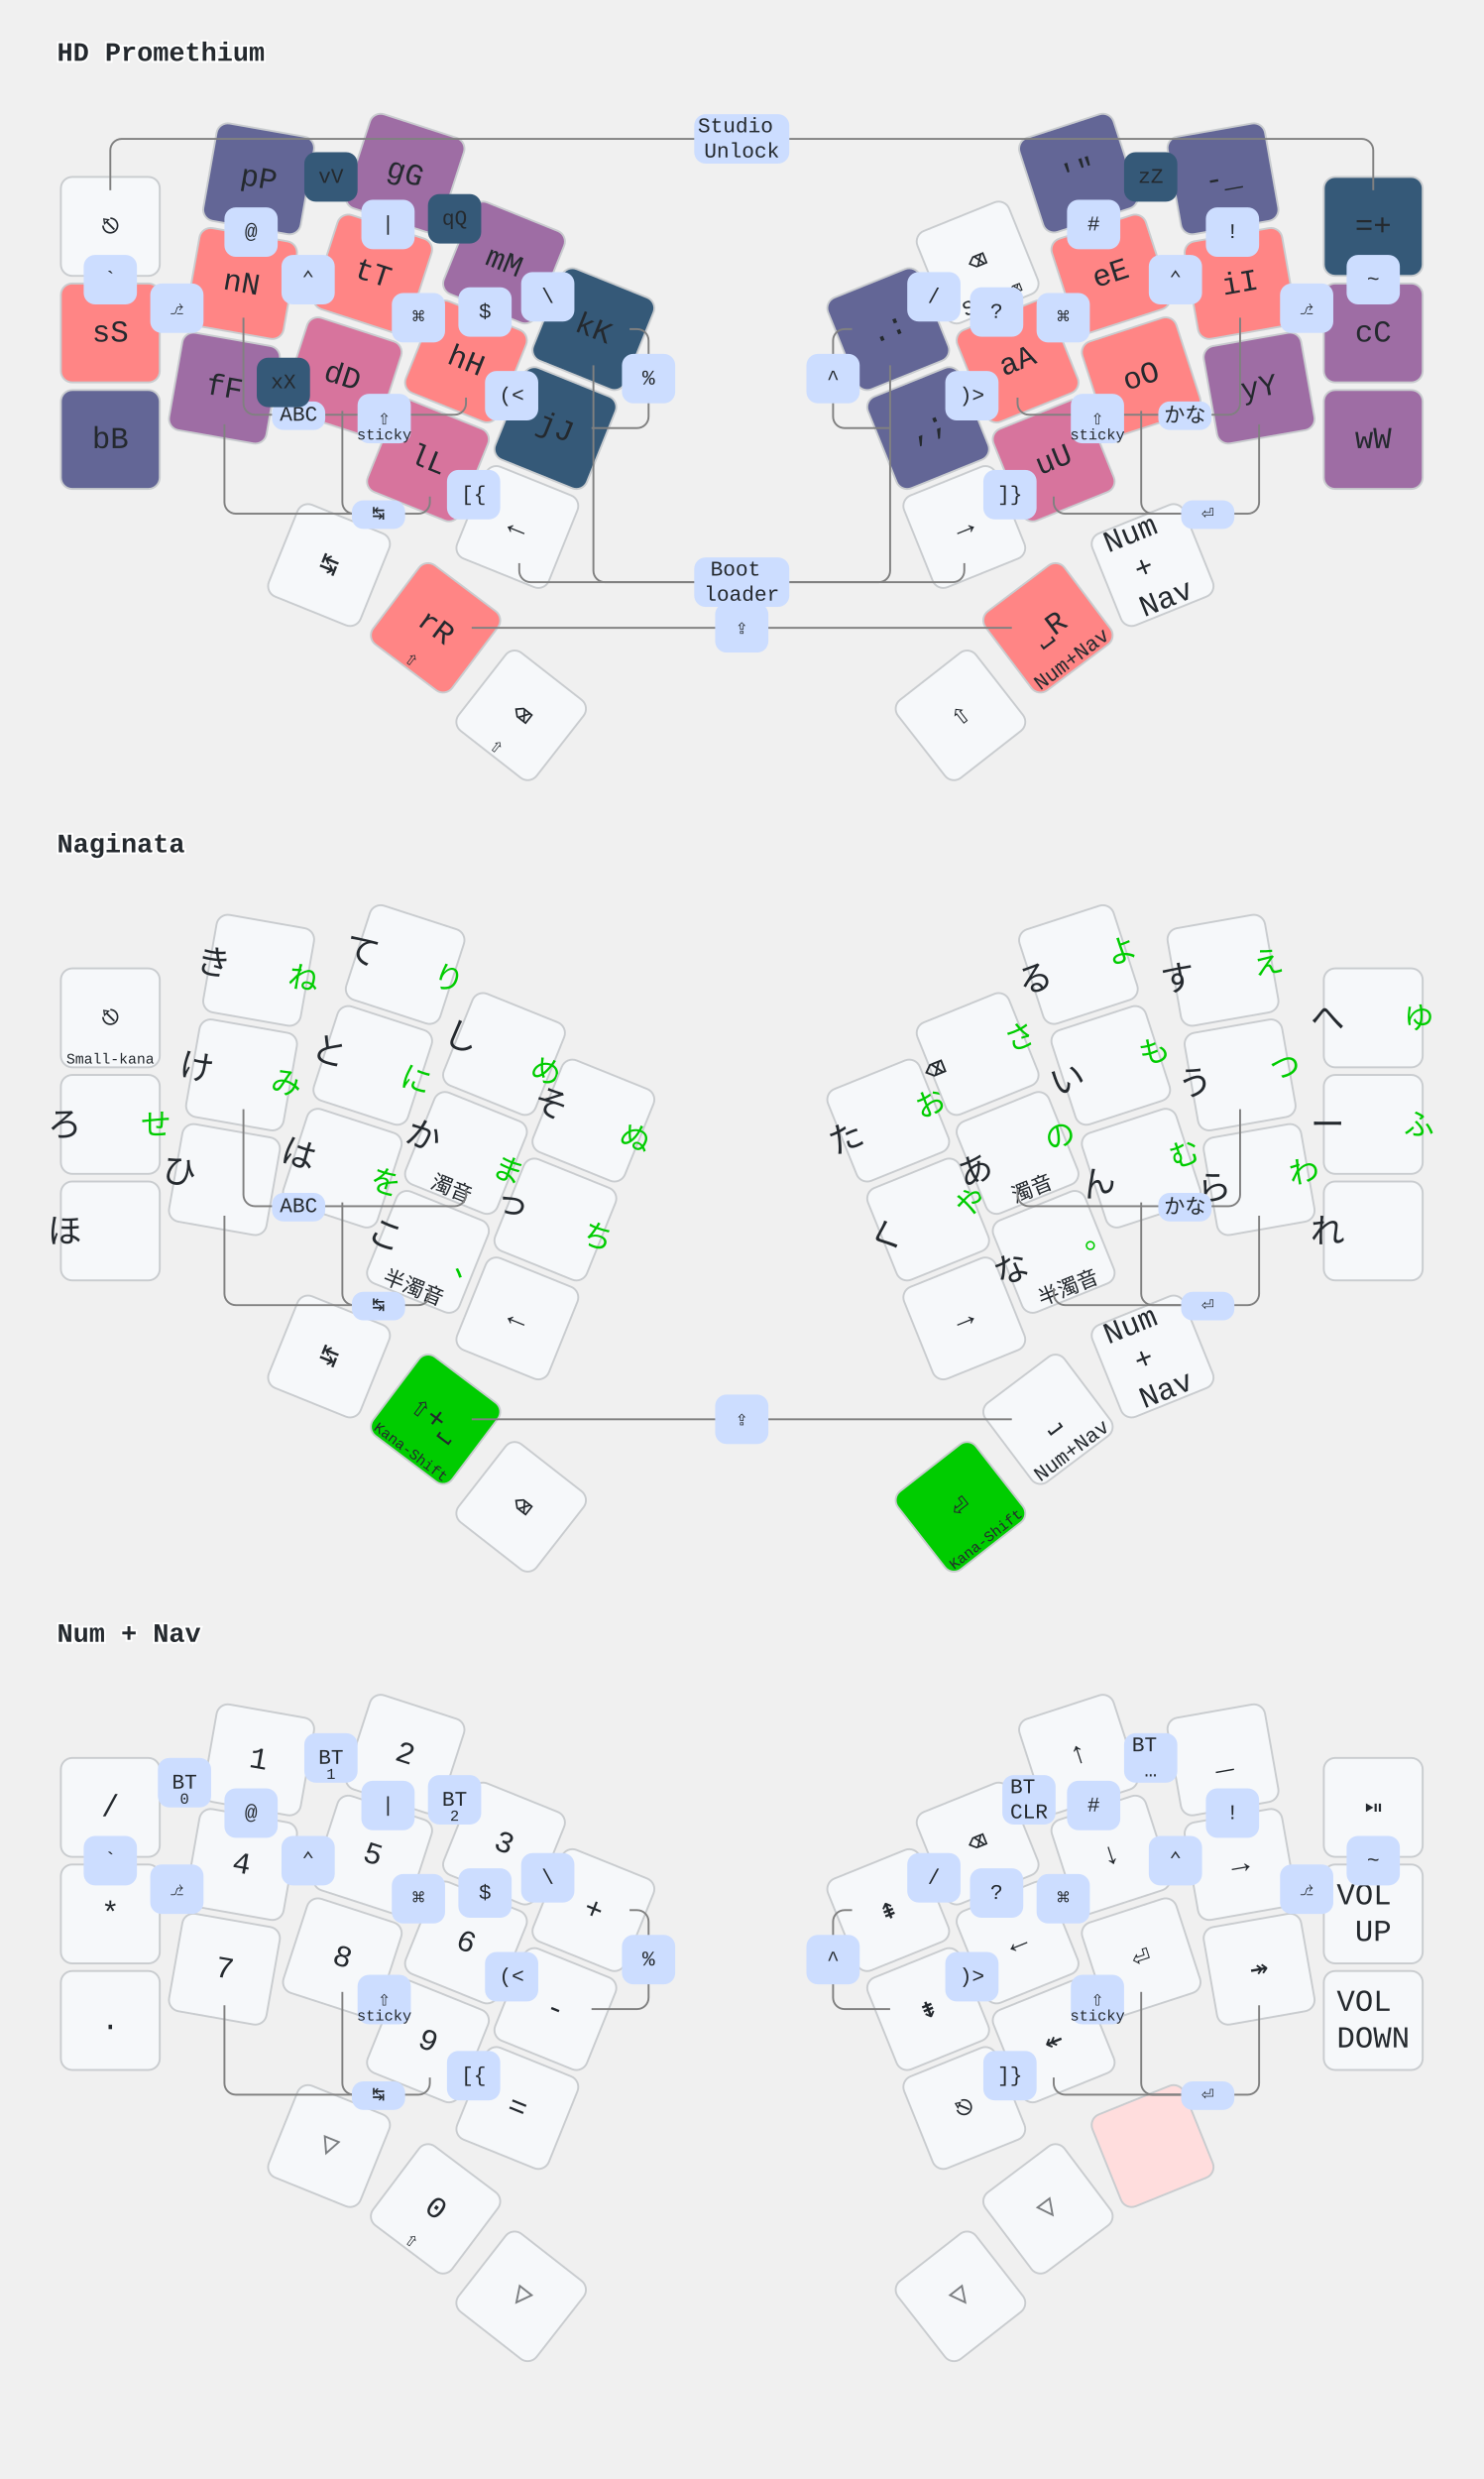
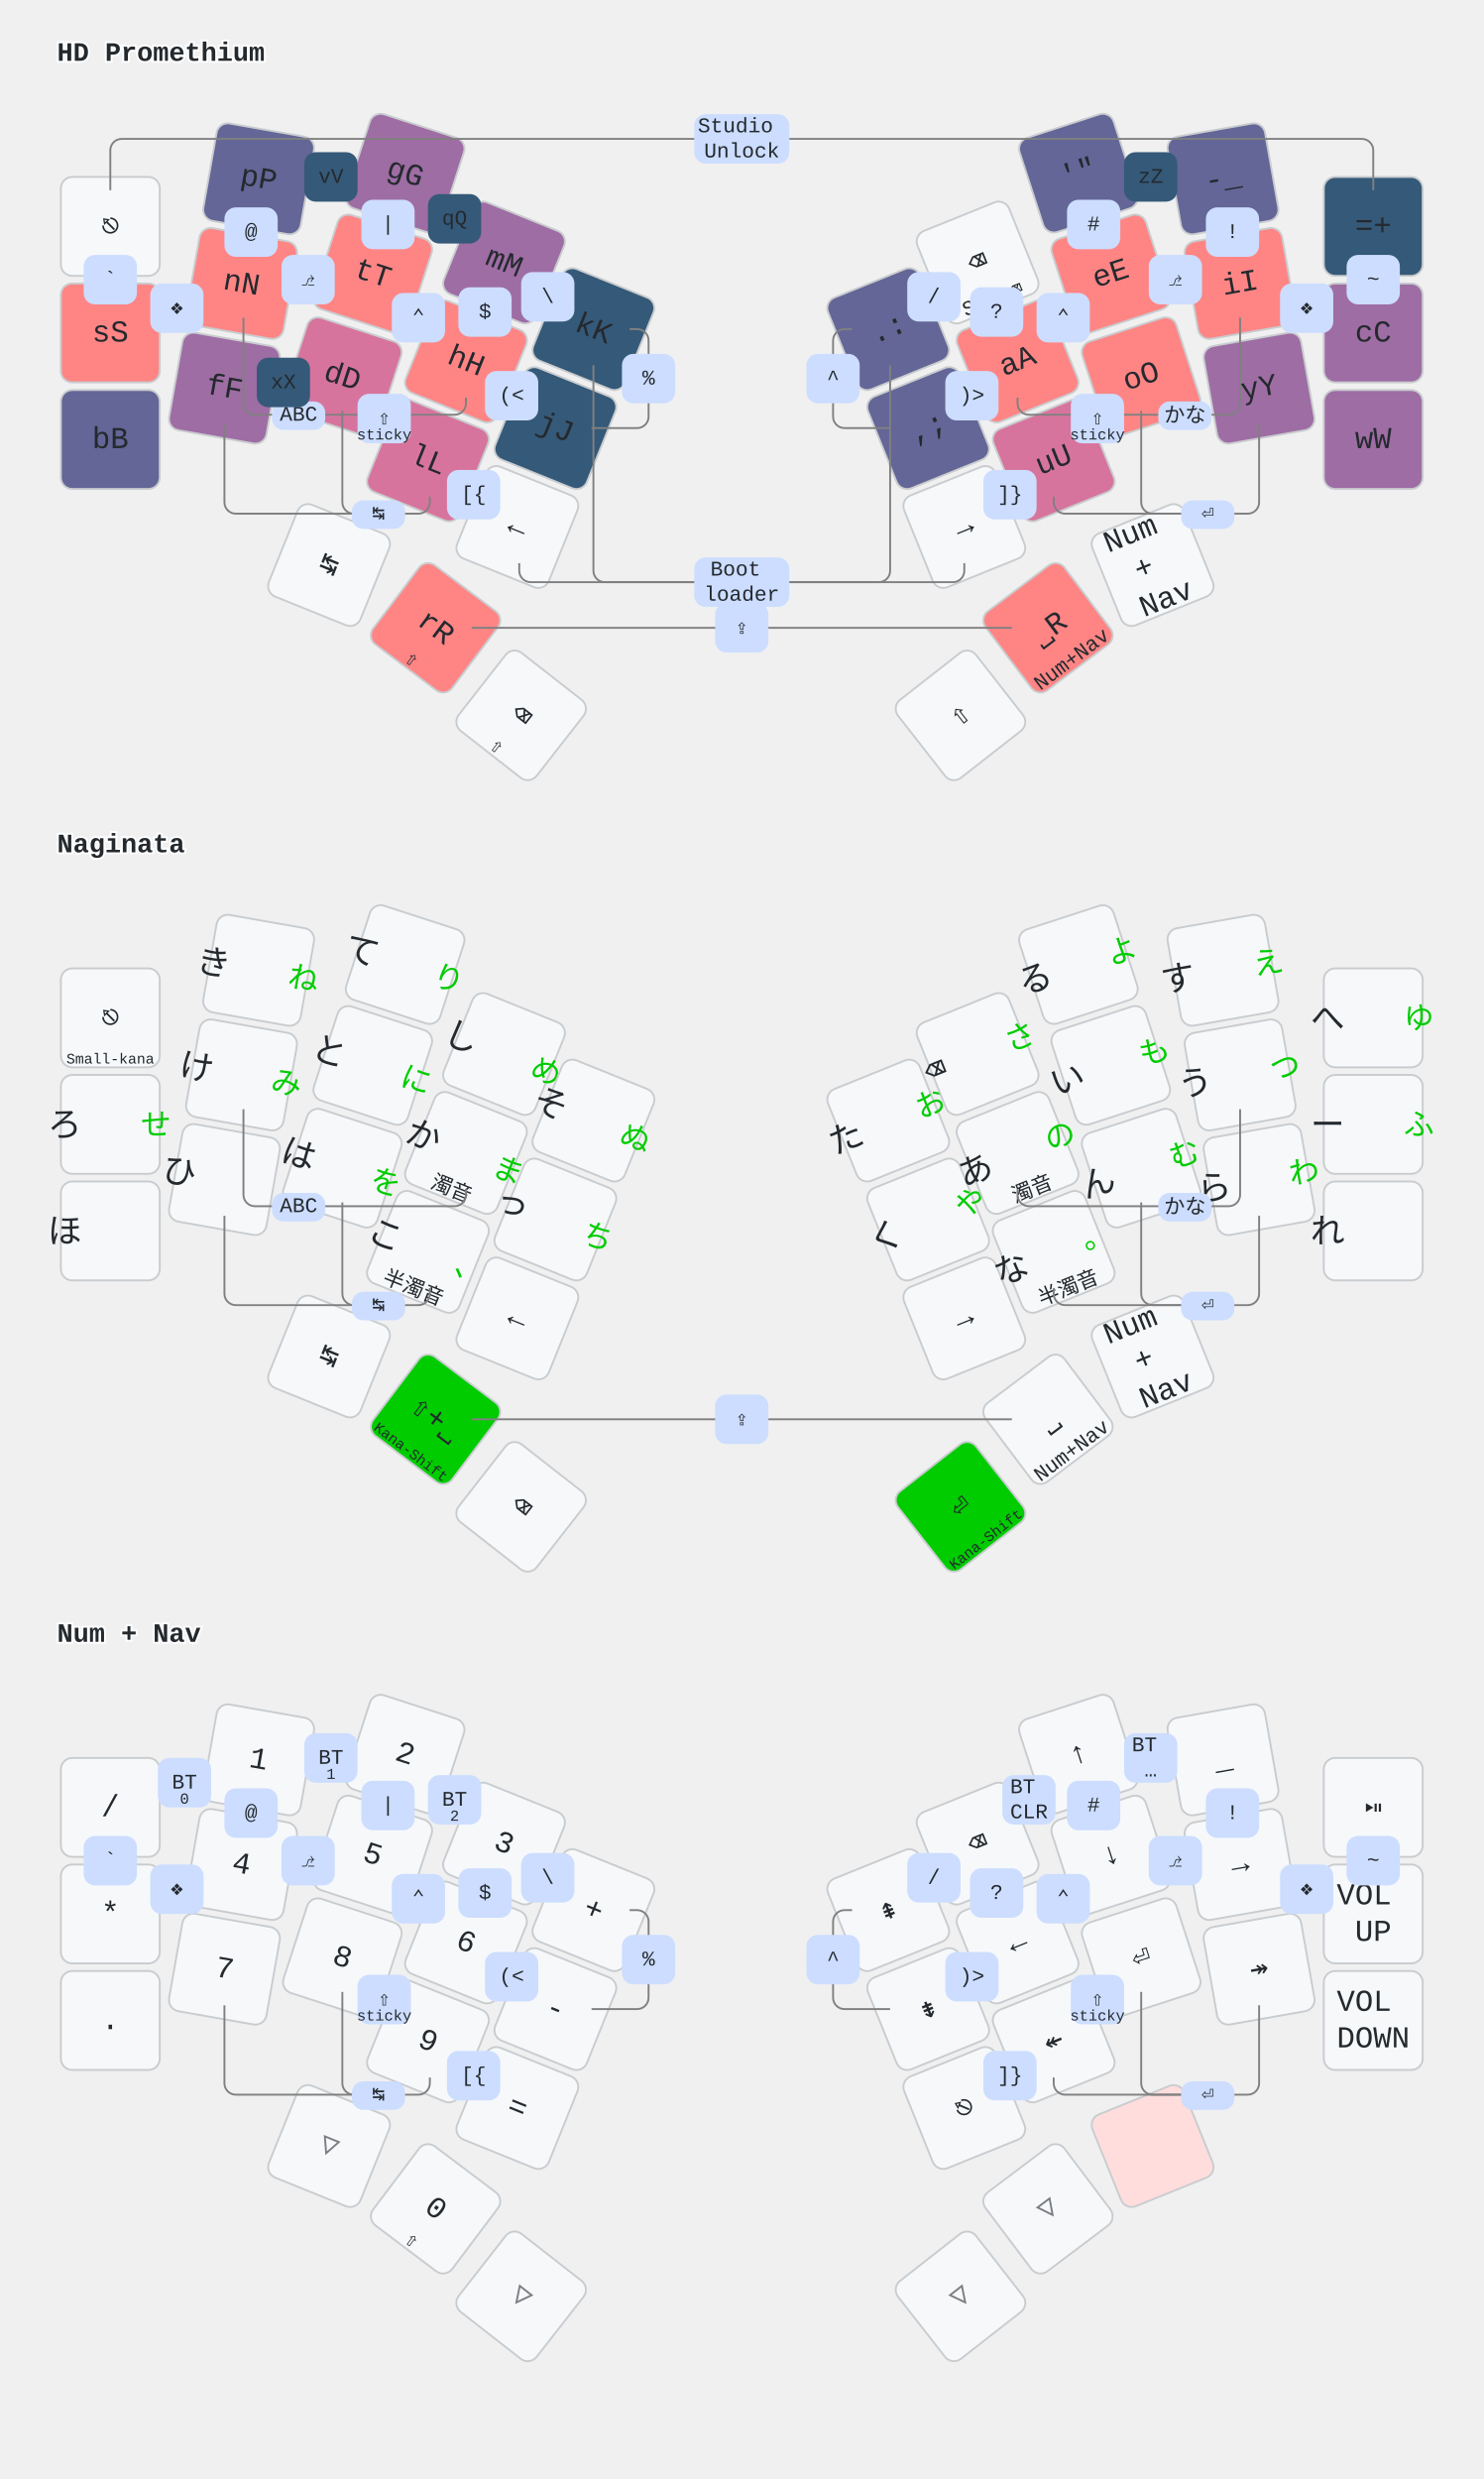
<svg xmlns="http://www.w3.org/2000/svg" width="780" height="1303" viewBox="0 0 780 1303" class="keymap">
  <style>/* inherit to force styles through use tags*/
svg path {
    fill: inherit;
}
/* font and background color specifications */
svg.keymap {
    font-family: SFMono-Regular,Consolas,Liberation Mono,Menlo,monospace;
    font-size: 14px;
    font-kerning: normal;
    text-rendering: optimizeLegibility;
    fill: #24292e;
}

/* default key styling */
rect.key {
    fill: #f6f8fa;
    stroke: #c9cccf;
    stroke-width: 1;
}

/* color accent for combo boxes */
rect.combo {
    fill: #cdf;
}

/* color accent for held keys */
rect.held, rect.combo.held {
    fill: #fdd;
}

/* color accent for ghost (optional) keys */
rect.ghost, rect.combo.ghost {
    stroke-dasharray: 4, 4;
    stroke-width: 2;
}

text {
    text-anchor: middle;
    dominant-baseline: middle;
}

/* styling for layer labels */
text.label {
    font-weight: bold;
    text-anchor: start;
    stroke: white;
    stroke-width: 2;
    paint-order: stroke;
}

text.tap {
    font-size: 16px;
}

/* styling for combo tap, and key hold/shifted label text */
text.combo, text.hold, text.shifted {
    font-size: 11px;
}

text.hold {
    text-anchor: middle;
    dominant-baseline: auto;
}

text.shifted {
    text-anchor: middle;
    dominant-baseline: hanging;
}

/* styling for hold/shifted label text in combo box */
text.combo.hold, text.combo.shifted {
    font-size: 8px;
}

/* lighter symbol for transparent keys */
text.trans {
    fill: #7b7e81;
}

/* styling for combo dendrons */
path.combo {
    stroke-width: 1;
    stroke: gray;
    fill: none;
}

/* Start Tabler Icons Cleanup */
/* cannot use height/width with glyphs */
.icon-tabler &gt; path {
    fill: inherit;
    stroke: inherit;
}
/* hide tabler's default box */
.icon-tabler &gt; path[stroke="none"][fill="none"] {
    visibility: collapse;
}

rect.low {
    fill: #355978;
}
rect.medium-low {
    fill: #636696;
}
rect.medium {
    fill: #9E6DA4;
}
rect.medium-high {
    fill: #D7749D;
}
rect.high {
    fill: #FF8585;
}

/* green styling for Naginata kana-shift */
rect.kshift {
    fill: #00CC00;
}
text.left {
    font-size: 18px;
    translate: 16px 7px;
}
text.right {
    fill: #00CC00;
    font-size: 16px;
    translate: -16px -10px;
}
</style>
  <g transform="translate(30, 0)" class="layer-HD Promethium">
    <text x="0" y="28" class="label" id="HD-Promethium">HD Promethium</text>
    <g transform="translate(0, 56)">
      <g transform="translate(28, 63)" class="key keypos-0">
        <rect rx="6" ry="6" x="-26" y="-26" width="52" height="52" class="key" />
        <text x="0" y="0" class="key tap">⎋</text>
      </g>
      <g transform="translate(106, 38) rotate(10.0)" class="key medium-low keypos-1">
        <rect rx="6" ry="6" x="-26" y="-26" width="52" height="52" class="key medium-low" />
        <text x="0" y="0" class="key medium-low tap">pP</text>
      </g>
      <g transform="translate(183, 35) rotate(18.0)" class="key medium keypos-2">
        <rect rx="6" ry="6" x="-26" y="-26" width="52" height="52" class="key medium" />
        <text x="0" y="0" class="key medium tap">gG</text>
      </g>
      <g transform="translate(235, 82) rotate(22.0)" class="key medium keypos-3">
        <rect rx="6" ry="6" x="-26" y="-26" width="52" height="52" class="key medium" />
        <text x="0" y="0" class="key medium tap">mM</text>
      </g>
      <g transform="translate(282, 117) rotate(22.0)" class="key low keypos-4">
        <rect rx="6" ry="6" x="-26" y="-26" width="52" height="52" class="key low" />
        <text x="0" y="0" class="key low tap">kK</text>
      </g>
      <g transform="translate(437, 117) rotate(-22.0)" class="key medium-low keypos-5">
        <rect rx="6" ry="6" x="-26" y="-26" width="52" height="52" class="key medium-low" />
        <text x="0" y="0" class="key medium-low tap">.:</text>
      </g>
      <g transform="translate(484, 82) rotate(-22.0)" class="key keypos-6">
        <rect rx="6" ry="6" x="-26" y="-26" width="52" height="52" class="key" />
        <text x="0" y="0" class="key tap">⌫</text>
        <text x="0" y="24" class="key hold">Sft+⌫</text>
      </g>
      <g transform="translate(537, 35) rotate(-18.0)" class="key medium-low keypos-7">
        <rect rx="6" ry="6" x="-26" y="-26" width="52" height="52" class="key medium-low" />
        <text x="0" y="0" class="key medium-low tap">'"</text>
      </g>
      <g transform="translate(613, 38) rotate(-10.0)" class="key medium-low keypos-8">
        <rect rx="6" ry="6" x="-26" y="-26" width="52" height="52" class="key medium-low" />
        <text x="0" y="0" class="key medium-low tap">-_</text>
      </g>
      <g transform="translate(692, 63)" class="key low keypos-9">
        <rect rx="6" ry="6" x="-26" y="-26" width="52" height="52" class="key low" />
        <text x="0" y="0" class="key low tap">=+</text>
      </g>
      <g transform="translate(28, 119)" class="key high keypos-10">
        <rect rx="6" ry="6" x="-26" y="-26" width="52" height="52" class="key high" />
        <text x="0" y="0" class="key high tap">sS</text>
      </g>
      <g transform="translate(97, 93) rotate(10.0)" class="key high keypos-11">
        <rect rx="6" ry="6" x="-26" y="-26" width="52" height="52" class="key high" />
        <text x="0" y="0" class="key high tap">nN</text>
      </g>
      <g transform="translate(166, 88) rotate(18.0)" class="key high keypos-12">
        <rect rx="6" ry="6" x="-26" y="-26" width="52" height="52" class="key high" />
        <text x="0" y="0" class="key high tap">tT</text>
      </g>
      <g transform="translate(215, 134) rotate(22.0)" class="key high keypos-13">
        <rect rx="6" ry="6" x="-26" y="-26" width="52" height="52" class="key high" />
        <text x="0" y="0" class="key high tap">hH</text>
      </g>
      <g transform="translate(262, 169) rotate(22.0)" class="key low keypos-14">
        <rect rx="6" ry="6" x="-26" y="-26" width="52" height="52" class="key low" />
        <text x="0" y="0" class="key low tap">jJ</text>
      </g>
      <g transform="translate(458, 169) rotate(-22.0)" class="key medium-low keypos-15">
        <rect rx="6" ry="6" x="-26" y="-26" width="52" height="52" class="key medium-low" />
        <text x="0" y="0" class="key medium-low tap">,;</text>
      </g>
      <g transform="translate(505, 134) rotate(-22.0)" class="key high keypos-16">
        <rect rx="6" ry="6" x="-26" y="-26" width="52" height="52" class="key high" />
        <text x="0" y="0" class="key high tap">aA</text>
      </g>
      <g transform="translate(554, 88) rotate(-18.0)" class="key high keypos-17">
        <rect rx="6" ry="6" x="-26" y="-26" width="52" height="52" class="key high" />
        <text x="0" y="0" class="key high tap">eE</text>
      </g>
      <g transform="translate(622, 93) rotate(-10.0)" class="key high keypos-18">
        <rect rx="6" ry="6" x="-26" y="-26" width="52" height="52" class="key high" />
        <text x="0" y="0" class="key high tap">iI</text>
      </g>
      <g transform="translate(692, 119)" class="key medium keypos-19">
        <rect rx="6" ry="6" x="-26" y="-26" width="52" height="52" class="key medium" />
        <text x="0" y="0" class="key medium tap">cC</text>
      </g>
      <g transform="translate(28, 175)" class="key medium-low keypos-20">
        <rect rx="6" ry="6" x="-26" y="-26" width="52" height="52" class="key medium-low" />
        <text x="0" y="0" class="key medium-low tap">bB</text>
      </g>
      <g transform="translate(88, 148) rotate(10.0)" class="key medium keypos-21">
        <rect rx="6" ry="6" x="-26" y="-26" width="52" height="52" class="key medium" />
        <text x="0" y="0" class="key medium tap">fF</text>
      </g>
      <g transform="translate(150, 142) rotate(18.0)" class="key medium-high keypos-22">
        <rect rx="6" ry="6" x="-26" y="-26" width="52" height="52" class="key medium-high" />
        <text x="0" y="0" class="key medium-high tap">dD</text>
      </g>
      <g transform="translate(195, 186) rotate(22.0)" class="key medium-high keypos-23">
        <rect rx="6" ry="6" x="-26" y="-26" width="52" height="52" class="key medium-high" />
        <text x="0" y="0" class="key medium-high tap">lL</text>
      </g>
      <g transform="translate(242, 221) rotate(22.0)" class="key keypos-24">
        <rect rx="6" ry="6" x="-26" y="-26" width="52" height="52" class="key" />
        <text x="0" y="0" class="key tap">←</text>
      </g>
      <g transform="translate(477, 221) rotate(-22.0)" class="key keypos-25">
        <rect rx="6" ry="6" x="-26" y="-26" width="52" height="52" class="key" />
        <text x="0" y="0" class="key tap">→</text>
      </g>
      <g transform="translate(524, 186) rotate(-22.0)" class="key medium-high keypos-26">
        <rect rx="6" ry="6" x="-26" y="-26" width="52" height="52" class="key medium-high" />
        <text x="0" y="0" class="key medium-high tap">uU</text>
      </g>
      <g transform="translate(570, 142) rotate(-18.0)" class="key high keypos-27">
        <rect rx="6" ry="6" x="-26" y="-26" width="52" height="52" class="key high" />
        <text x="0" y="0" class="key high tap">oO</text>
      </g>
      <g transform="translate(632, 148) rotate(-10.0)" class="key medium keypos-28">
        <rect rx="6" ry="6" x="-26" y="-26" width="52" height="52" class="key medium" />
        <text x="0" y="0" class="key medium tap">yY</text>
      </g>
      <g transform="translate(692, 175)" class="key medium keypos-29">
        <rect rx="6" ry="6" x="-26" y="-26" width="52" height="52" class="key medium" />
        <text x="0" y="0" class="key medium tap">wW</text>
      </g>
      <g transform="translate(143, 241) rotate(22.0)" class="key keypos-30">
        <rect rx="6" ry="6" x="-26" y="-26" width="52" height="52" class="key" />
        <text x="0" y="0" class="key tap">↹</text>
      </g>
      <g transform="translate(199, 274) rotate(37.0)" class="key high keypos-31">
        <rect rx="6" ry="6" x="-26" y="-26" width="52" height="52" class="key high" />
        <text x="0" y="0" class="key high tap">rR</text>
        <text x="0" y="24" class="key high hold">⇧</text>
      </g>
      <g transform="translate(244, 320) rotate(38.0)" class="key keypos-32">
        <rect rx="6" ry="6" x="-26" y="-26" width="52" height="52" class="key" />
        <text x="0" y="0" class="key tap">⌫</text>
        <text x="0" y="24" class="key hold">⇧</text>
      </g>
      <g transform="translate(475, 320) rotate(-38.0)" class="key keypos-33">
        <rect rx="6" ry="6" x="-26" y="-26" width="52" height="52" class="key" />
        <text x="0" y="0" class="key tap">⇧</text>
      </g>
      <g transform="translate(521, 274) rotate(-37.0)" class="key high keypos-34">
        <rect rx="6" ry="6" x="-26" y="-26" width="52" height="52" class="key high" />
        <text x="0" y="0" class="key high tap">⎵R</text>
        <text x="0" y="24" class="key high hold">Num+Nav</text>
      </g>
      <g transform="translate(576, 241) rotate(-22.0)" class="key keypos-35">
        <rect rx="6" ry="6" x="-26" y="-26" width="52" height="52" class="key" />
        <a href="#Num--Nav">
          <text x="0" y="0" class="key tap layer-activator">
            <tspan x="0" dy="-1.2em">Num</tspan>
            <tspan x="0" dy="1.2em">+</tspan>
            <tspan x="0" dy="1.2em">Nav</tspan>
          </text>
        </a>
      </g>
      <g class="combo combopos-0">
        <path d="M360,17 h-326 a6.0,6.0 0 0 0 -6.0,6.0 v21" class="combo" />
        <path d="M360,17 h326 a6.0,6.0 0 0 1 6.0,6.0 v21" class="combo" />
        <rect rx="6" ry="6" x="335" y="4" width="50" height="26" class="combo" />
        <text x="360" y="17" class="combo tap">
          <tspan x="360" dy="-0.6em">Studio</tspan>
          <tspan x="360" dy="1.2em">Unlock</tspan>
        </text>
      </g>
      <g class="combo combopos-1">
        <path d="M360,250 h-72 a6.0,6.0 0 0 1 -6.0,-6.0 v-108" class="combo" />
        <path d="M360,250 h72 a6.0,6.0 0 0 0 6.0,-6.0 v-108" class="combo" />
        <path d="M360,250 h-111 a6.0,6.0 0 0 1 -6.0,-6.0 v-4" class="combo" />
        <path d="M360,250 h111 a6.0,6.0 0 0 0 6.0,-6.0 v-4" class="combo" />
        <rect rx="6" ry="6" x="335" y="237" width="50" height="26" class="combo" />
        <text x="360" y="250" class="combo tap">
          <tspan x="360" dy="-0.6em">Boot</tspan>
          <tspan x="360" dy="1.2em">loader</tspan>
        </text>
      </g>
      <g class="combo combopos-2">
        <path d="M593,162 h-82 a6.0,6.0 0 0 1 -6.0,-6.0 v-3" class="combo" />
        <path d="M593,162 h23 a6.0,6.0 0 0 0 6.0,-6.0 v-45" class="combo" />
        <rect rx="6" ry="6" x="579" y="155" width="28" height="15" class="combo" />
        <text x="593" y="162" class="combo tap">かな</text>
      </g>
      <g class="combo combopos-3">
        <path d="M127,162 h82 a6.0,6.0 0 0 0 6.0,-6.0 v-3" class="combo" />
        <path d="M127,162 h-23 a6.0,6.0 0 0 1 -6.0,-6.0 v-45" class="combo" />
        <rect rx="6" ry="6" x="113" y="155" width="28" height="15" class="combo" />
        <text x="127" y="162" class="combo tap">ABC</text>
      </g>
      <g class="combo combopos-4">
        <path d="M169,214 h21 a6.0,6.0 0 0 0 6.0,-6.0 v-3" class="combo" />
        <path d="M169,214 h-13 a6.0,6.0 0 0 1 -6.0,-6.0 v-48" class="combo" />
        <path d="M169,214 h-75 a6.0,6.0 0 0 1 -6.0,-6.0 v-41" class="combo" />
        <rect rx="6" ry="6" x="155" y="207" width="28" height="15" class="combo" />
        <text x="169" y="214" class="combo tap">↹</text>
      </g>
      <g class="combo combopos-5">
        <path d="M605,214 h-75 a6.0,6.0 0 0 1 -6.0,-6.0 v-3" class="combo" />
        <path d="M605,214 h-29 a6.0,6.0 0 0 1 -6.0,-6.0 v-48" class="combo" />
        <path d="M605,214 h21 a6.0,6.0 0 0 0 6.0,-6.0 v-41" class="combo" />
        <rect rx="6" ry="6" x="591" y="207" width="28" height="15" class="combo" />
        <text x="605" y="214" class="combo tap">⏎</text>
      </g>
      <g class="combo combopos-6">
        <rect rx="6" ry="6" x="49" y="93" width="28" height="26" class="combo" />
-         <text x="63" y="106" class="combo tap">⎇</text>
+         <text x="63" y="106" class="combo tap">❖</text>
      </g>
      <g class="combo combopos-7">
        <rect rx="6" ry="6" x="643" y="93" width="28" height="26" class="combo" />
-         <text x="657" y="106" class="combo tap">⎇</text>
+         <text x="657" y="106" class="combo tap">❖</text>
      </g>
      <g class="combo combopos-8">
        <rect rx="6" ry="6" x="118" y="78" width="28" height="26" class="combo" />
-         <text x="132" y="91" class="combo tap">⌃</text>
+         <text x="132" y="91" class="combo tap">⎇</text>
      </g>
      <g class="combo combopos-9">
        <rect rx="6" ry="6" x="574" y="78" width="28" height="26" class="combo" />
-         <text x="588" y="91" class="combo tap">⌃</text>
+         <text x="588" y="91" class="combo tap">⎇</text>
      </g>
      <g class="combo combopos-10">
        <rect rx="6" ry="6" x="176" y="98" width="28" height="26" class="combo" />
-         <text x="190" y="111" class="combo tap">⌘</text>
+         <text x="190" y="111" class="combo tap">⌃</text>
      </g>
      <g class="combo combopos-11">
        <rect rx="6" ry="6" x="515" y="98" width="28" height="26" class="combo" />
-         <text x="529" y="111" class="combo tap">⌘</text>
+         <text x="529" y="111" class="combo tap">⌃</text>
      </g>
      <g class="combo combopos-18">
        <rect rx="6" ry="6" x="158" y="151" width="28" height="26" class="combo" />
        <text x="172" y="164" class="combo tap">⇧</text>
        <text x="172" y="175" class="combo hold">sticky</text>
      </g>
      <g class="combo combopos-19">
        <rect rx="6" ry="6" x="533" y="151" width="28" height="26" class="combo" />
        <text x="547" y="164" class="combo tap">⇧</text>
        <text x="547" y="175" class="combo hold">sticky</text>
      </g>
      <g class="combo low combopos-20">
        <rect rx="6" ry="6" x="195" y="46" width="28" height="26" class="combo low" />
        <text x="209" y="59" class="combo low tap">qQ</text>
      </g>
      <g class="combo low combopos-21">
        <rect rx="6" ry="6" x="561" y="24" width="28" height="26" class="combo low" />
        <text x="575" y="37" class="combo low tap">zZ</text>
      </g>
      <g class="combo low combopos-22">
        <rect rx="6" ry="6" x="130" y="24" width="28" height="26" class="combo low" />
        <text x="144" y="37" class="combo low tap">vV</text>
      </g>
      <g class="combo low combopos-23">
        <rect rx="6" ry="6" x="105" y="132" width="28" height="26" class="combo low" />
        <text x="119" y="145" class="combo low tap">xX</text>
      </g>
      <g class="combo combopos-24">
        <path d="M360,274 l-142,0" class="combo" />
        <path d="M360,274 l142,0" class="combo" />
        <rect rx="6" ry="6" x="346" y="261" width="28" height="26" class="combo" />
        <text x="360" y="274" class="combo tap">⇪</text>
      </g>
      <g class="combo combopos-26">
        <rect rx="6" ry="6" x="14" y="78" width="28" height="26" class="combo" />
        <text x="28" y="91" class="combo tap">`</text>
      </g>
      <g class="combo combopos-27">
        <rect rx="6" ry="6" x="88" y="53" width="28" height="26" class="combo" />
        <text x="102" y="66" class="combo tap">@</text>
      </g>
      <g class="combo combopos-28">
        <rect rx="6" ry="6" x="160" y="49" width="28" height="26" class="combo" />
        <text x="174" y="62" class="combo tap">|</text>
      </g>
      <g class="combo combopos-29">
        <rect rx="6" ry="6" x="211" y="95" width="28" height="26" class="combo" />
        <text x="225" y="108" class="combo tap">$</text>
      </g>
      <g class="combo combopos-30">
        <rect rx="6" ry="6" x="244" y="87" width="28" height="26" class="combo" />
        <text x="258" y="100" class="combo tap">\</text>
      </g>
      <g class="combo combopos-31">
        <path d="M311,143 v-20 a6.0,6.0 0 0 0 -6.0,-6.0 h-4" class="combo" />
        <path d="M311,143 v20 a6.0,6.0 0 0 1 -6.0,6.0 h-24" class="combo" />
        <rect rx="6" ry="6" x="297" y="130" width="28" height="26" class="combo" />
        <text x="311" y="143" class="combo tap">%</text>
      </g>
      <g class="combo combopos-32">
        <rect rx="6" ry="6" x="447" y="87" width="28" height="26" class="combo" />
        <text x="461" y="100" class="combo tap">/</text>
      </g>
      <g class="combo combopos-33">
        <path d="M408,143 v-20 a6.0,6.0 0 0 1 6.0,-6.0 h4" class="combo" />
        <path d="M408,143 v20 a6.0,6.0 0 0 0 6.0,6.0 h24" class="combo" />
        <rect rx="6" ry="6" x="394" y="130" width="28" height="26" class="combo" />
        <text x="408" y="143" class="combo tap">^</text>
      </g>
      <g class="combo combopos-34">
        <rect rx="6" ry="6" x="480" y="95" width="28" height="26" class="combo" />
        <text x="494" y="108" class="combo tap">?</text>
      </g>
      <g class="combo combopos-35">
        <rect rx="6" ry="6" x="531" y="49" width="28" height="26" class="combo" />
        <text x="545" y="62" class="combo tap">#</text>
      </g>
      <g class="combo combopos-36">
        <rect rx="6" ry="6" x="604" y="53" width="28" height="26" class="combo" />
        <text x="618" y="66" class="combo tap">!</text>
      </g>
      <g class="combo combopos-37">
        <rect rx="6" ry="6" x="678" y="78" width="28" height="26" class="combo" />
        <text x="692" y="91" class="combo tap">~</text>
      </g>
      <g class="combo combopos-38">
        <rect rx="6" ry="6" x="225" y="139" width="28" height="26" class="combo" />
        <text x="239" y="152" class="combo tap">(&lt;</text>
      </g>
      <g class="combo combopos-39">
        <rect rx="6" ry="6" x="467" y="139" width="28" height="26" class="combo" />
        <text x="481" y="152" class="combo tap">)&gt;</text>
      </g>
      <g class="combo combopos-40">
        <rect rx="6" ry="6" x="205" y="191" width="28" height="26" class="combo" />
        <text x="219" y="204" class="combo tap">[{</text>
      </g>
      <g class="combo combopos-41">
        <rect rx="6" ry="6" x="487" y="191" width="28" height="26" class="combo" />
        <text x="501" y="204" class="combo tap">]}</text>
      </g>
    </g>
  </g>
  <g transform="translate(30, 416)" class="layer-Naginata">
    <text x="0" y="28" class="label" id="Naginata">Naginata</text>
    <g transform="translate(0, 56)">
      <g transform="translate(28, 63)" class="key keypos-0">
        <rect rx="6" ry="6" x="-26" y="-26" width="52" height="52" class="key" />
        <text x="0" y="0" class="key tap">⎋</text>
        <text x="0" y="24" class="key hold">
          <tspan style="font-size: 70%">Small-kana</tspan>
        </text>
      </g>
      <g transform="translate(106, 38) rotate(10.0)" class="key keypos-1">
        <rect rx="6" ry="6" x="-26" y="-26" width="52" height="52" class="key" />
        <text x="-24" y="0" class="key left">き</text>
        <text x="24" y="0" class="key right">ね</text>
      </g>
      <g transform="translate(183, 35) rotate(18.0)" class="key keypos-2">
        <rect rx="6" ry="6" x="-26" y="-26" width="52" height="52" class="key" />
        <text x="-24" y="0" class="key left">て</text>
        <text x="24" y="0" class="key right">り</text>
      </g>
      <g transform="translate(235, 82) rotate(22.0)" class="key keypos-3">
        <rect rx="6" ry="6" x="-26" y="-26" width="52" height="52" class="key" />
        <text x="-24" y="0" class="key left">し</text>
        <text x="24" y="0" class="key right">め</text>
      </g>
      <g transform="translate(282, 117) rotate(22.0)" class="key keypos-4">
        <rect rx="6" ry="6" x="-26" y="-26" width="52" height="52" class="key" />
        <text x="-24" y="0" class="key left">そ</text>
        <text x="24" y="0" class="key right">ぬ</text>
      </g>
      <g transform="translate(437, 117) rotate(-22.0)" class="key keypos-5">
        <rect rx="6" ry="6" x="-26" y="-26" width="52" height="52" class="key" />
        <text x="-24" y="0" class="key left">た</text>
        <text x="24" y="0" class="key right">お</text>
      </g>
      <g transform="translate(484, 82) rotate(-22.0)" class="key keypos-6">
        <rect rx="6" ry="6" x="-26" y="-26" width="52" height="52" class="key" />
        <text x="-24" y="0" class="key left">⌫</text>
        <text x="24" y="0" class="key right">さ</text>
      </g>
      <g transform="translate(537, 35) rotate(-18.0)" class="key keypos-7">
        <rect rx="6" ry="6" x="-26" y="-26" width="52" height="52" class="key" />
        <text x="-24" y="0" class="key left">る</text>
        <text x="24" y="0" class="key right">よ</text>
      </g>
      <g transform="translate(613, 38) rotate(-10.0)" class="key keypos-8">
        <rect rx="6" ry="6" x="-26" y="-26" width="52" height="52" class="key" />
        <text x="-24" y="0" class="key left">す</text>
        <text x="24" y="0" class="key right">え</text>
      </g>
      <g transform="translate(692, 63)" class="key keypos-9">
        <rect rx="6" ry="6" x="-26" y="-26" width="52" height="52" class="key" />
        <text x="-24" y="0" class="key left">へ</text>
        <text x="24" y="0" class="key right">ゆ</text>
      </g>
      <g transform="translate(28, 119)" class="key keypos-10">
        <rect rx="6" ry="6" x="-26" y="-26" width="52" height="52" class="key" />
        <text x="-24" y="0" class="key left">ろ</text>
        <text x="24" y="0" class="key right">せ</text>
      </g>
      <g transform="translate(97, 93) rotate(10.0)" class="key keypos-11">
        <rect rx="6" ry="6" x="-26" y="-26" width="52" height="52" class="key" />
        <text x="-24" y="0" class="key left">け</text>
        <text x="24" y="0" class="key right">み</text>
      </g>
      <g transform="translate(166, 88) rotate(18.0)" class="key keypos-12">
        <rect rx="6" ry="6" x="-26" y="-26" width="52" height="52" class="key" />
        <text x="-24" y="0" class="key left">と</text>
        <text x="24" y="0" class="key right">に</text>
      </g>
      <g transform="translate(215, 134) rotate(22.0)" class="key keypos-13">
        <rect rx="6" ry="6" x="-26" y="-26" width="52" height="52" class="key" />
        <text x="0" y="24" class="key hold">濁音</text>
        <text x="-24" y="0" class="key left">か</text>
        <text x="24" y="0" class="key right">ま</text>
      </g>
      <g transform="translate(262, 169) rotate(22.0)" class="key keypos-14">
        <rect rx="6" ry="6" x="-26" y="-26" width="52" height="52" class="key" />
        <text x="-24" y="0" class="key left">っ</text>
        <text x="24" y="0" class="key right">ち</text>
      </g>
      <g transform="translate(458, 169) rotate(-22.0)" class="key keypos-15">
        <rect rx="6" ry="6" x="-26" y="-26" width="52" height="52" class="key" />
        <text x="-24" y="0" class="key left">く</text>
        <text x="24" y="0" class="key right">や</text>
      </g>
      <g transform="translate(505, 134) rotate(-22.0)" class="key keypos-16">
        <rect rx="6" ry="6" x="-26" y="-26" width="52" height="52" class="key" />
        <text x="0" y="24" class="key hold">濁音</text>
        <text x="-24" y="0" class="key left">あ</text>
        <text x="24" y="0" class="key right">の</text>
      </g>
      <g transform="translate(554, 88) rotate(-18.0)" class="key keypos-17">
        <rect rx="6" ry="6" x="-26" y="-26" width="52" height="52" class="key" />
        <text x="-24" y="0" class="key left">い</text>
        <text x="24" y="0" class="key right">も</text>
      </g>
      <g transform="translate(622, 93) rotate(-10.0)" class="key keypos-18">
        <rect rx="6" ry="6" x="-26" y="-26" width="52" height="52" class="key" />
        <text x="-24" y="0" class="key left">う</text>
        <text x="24" y="0" class="key right">つ</text>
      </g>
      <g transform="translate(692, 119)" class="key keypos-19">
        <rect rx="6" ry="6" x="-26" y="-26" width="52" height="52" class="key" />
        <text x="-24" y="0" class="key left">ー</text>
        <text x="24" y="0" class="key right">ふ</text>
      </g>
      <g transform="translate(28, 175)" class="key keypos-20">
        <rect rx="6" ry="6" x="-26" y="-26" width="52" height="52" class="key" />
        <text x="-24" y="0" class="key left">ほ</text>
      </g>
      <g transform="translate(88, 148) rotate(10.0)" class="key keypos-21">
        <rect rx="6" ry="6" x="-26" y="-26" width="52" height="52" class="key" />
        <text x="-24" y="0" class="key left">ひ</text>
      </g>
      <g transform="translate(150, 142) rotate(18.0)" class="key keypos-22">
        <rect rx="6" ry="6" x="-26" y="-26" width="52" height="52" class="key" />
        <text x="-24" y="0" class="key left">は</text>
        <text x="24" y="0" class="key right">を</text>
      </g>
      <g transform="translate(195, 186) rotate(22.0)" class="key keypos-23">
        <rect rx="6" ry="6" x="-26" y="-26" width="52" height="52" class="key" />
        <text x="0" y="24" class="key hold">半濁音</text>
        <text x="-24" y="0" class="key left">こ</text>
        <text x="24" y="0" class="key right">、</text>
      </g>
      <g transform="translate(242, 221) rotate(22.0)" class="key keypos-24">
        <rect rx="6" ry="6" x="-26" y="-26" width="52" height="52" class="key" />
        <text x="0" y="0" class="key tap">←</text>
      </g>
      <g transform="translate(477, 221) rotate(-22.0)" class="key keypos-25">
        <rect rx="6" ry="6" x="-26" y="-26" width="52" height="52" class="key" />
        <text x="0" y="0" class="key tap">→</text>
      </g>
      <g transform="translate(524, 186) rotate(-22.0)" class="key keypos-26">
        <rect rx="6" ry="6" x="-26" y="-26" width="52" height="52" class="key" />
        <text x="0" y="24" class="key hold">半濁音</text>
        <text x="-24" y="0" class="key left">な</text>
        <text x="24" y="0" class="key right">。</text>
      </g>
      <g transform="translate(570, 142) rotate(-18.0)" class="key keypos-27">
        <rect rx="6" ry="6" x="-26" y="-26" width="52" height="52" class="key" />
        <text x="-24" y="0" class="key left">ん</text>
        <text x="24" y="0" class="key right">む</text>
      </g>
      <g transform="translate(632, 148) rotate(-10.0)" class="key keypos-28">
        <rect rx="6" ry="6" x="-26" y="-26" width="52" height="52" class="key" />
        <text x="-24" y="0" class="key left">ら</text>
        <text x="24" y="0" class="key right">わ</text>
      </g>
      <g transform="translate(692, 175)" class="key keypos-29">
        <rect rx="6" ry="6" x="-26" y="-26" width="52" height="52" class="key" />
        <text x="-24" y="0" class="key left">れ</text>
      </g>
      <g transform="translate(143, 241) rotate(22.0)" class="key keypos-30">
        <rect rx="6" ry="6" x="-26" y="-26" width="52" height="52" class="key" />
        <text x="0" y="0" class="key tap">↹</text>
      </g>
      <g transform="translate(199, 274) rotate(37.0)" class="key kshift keypos-31">
        <rect rx="6" ry="6" x="-26" y="-26" width="52" height="52" class="key kshift" />
        <text x="0" y="0" class="key kshift tap">⇧+⎵</text>
        <text x="0" y="24" class="key kshift hold">
          <tspan style="font-size: 70%">Kana-Shift</tspan>
        </text>
      </g>
      <g transform="translate(244, 320) rotate(38.0)" class="key keypos-32">
        <rect rx="6" ry="6" x="-26" y="-26" width="52" height="52" class="key" />
        <text x="0" y="0" class="key tap">⌫</text>
      </g>
      <g transform="translate(475, 320) rotate(-38.0)" class="key kshift keypos-33">
        <rect rx="6" ry="6" x="-26" y="-26" width="52" height="52" class="key kshift" />
        <text x="0" y="0" class="key kshift tap">⏎</text>
        <text x="0" y="24" class="key kshift hold">
          <tspan style="font-size: 70%">Kana-Shift</tspan>
        </text>
      </g>
      <g transform="translate(521, 274) rotate(-37.0)" class="key keypos-34">
        <rect rx="6" ry="6" x="-26" y="-26" width="52" height="52" class="key" />
        <text x="0" y="0" class="key tap">⎵</text>
        <text x="0" y="24" class="key hold">Num+Nav</text>
      </g>
      <g transform="translate(576, 241) rotate(-22.0)" class="key keypos-35">
        <rect rx="6" ry="6" x="-26" y="-26" width="52" height="52" class="key" />
        <a href="#Num--Nav">
          <text x="0" y="0" class="key tap layer-activator">
            <tspan x="0" dy="-1.2em">Num</tspan>
            <tspan x="0" dy="1.2em">+</tspan>
            <tspan x="0" dy="1.2em">Nav</tspan>
          </text>
        </a>
      </g>
      <g class="combo combopos-0">
        <path d="M593,162 h-82 a6.0,6.0 0 0 1 -6.0,-6.0 v-3" class="combo" />
        <path d="M593,162 h23 a6.0,6.0 0 0 0 6.0,-6.0 v-45" class="combo" />
        <rect rx="6" ry="6" x="579" y="155" width="28" height="15" class="combo" />
        <text x="593" y="162" class="combo tap">かな</text>
      </g>
      <g class="combo combopos-1">
        <path d="M127,162 h82 a6.0,6.0 0 0 0 6.0,-6.0 v-3" class="combo" />
        <path d="M127,162 h-23 a6.0,6.0 0 0 1 -6.0,-6.0 v-45" class="combo" />
        <rect rx="6" ry="6" x="113" y="155" width="28" height="15" class="combo" />
        <text x="127" y="162" class="combo tap">ABC</text>
      </g>
      <g class="combo combopos-2">
        <path d="M169,214 h21 a6.0,6.0 0 0 0 6.0,-6.0 v-3" class="combo" />
        <path d="M169,214 h-13 a6.0,6.0 0 0 1 -6.0,-6.0 v-48" class="combo" />
        <path d="M169,214 h-75 a6.0,6.0 0 0 1 -6.0,-6.0 v-41" class="combo" />
        <rect rx="6" ry="6" x="155" y="207" width="28" height="15" class="combo" />
        <text x="169" y="214" class="combo tap">↹</text>
      </g>
      <g class="combo combopos-3">
        <path d="M605,214 h-75 a6.0,6.0 0 0 1 -6.0,-6.0 v-3" class="combo" />
        <path d="M605,214 h-29 a6.0,6.0 0 0 1 -6.0,-6.0 v-48" class="combo" />
        <path d="M605,214 h21 a6.0,6.0 0 0 0 6.0,-6.0 v-41" class="combo" />
        <rect rx="6" ry="6" x="591" y="207" width="28" height="15" class="combo" />
        <text x="605" y="214" class="combo tap">⏎</text>
      </g>
      <g class="combo combopos-4">
        <path d="M360,274 l-142,0" class="combo" />
        <path d="M360,274 l142,0" class="combo" />
        <rect rx="6" ry="6" x="346" y="261" width="28" height="26" class="combo" />
        <text x="360" y="274" class="combo tap">⇪</text>
      </g>
    </g>
  </g>
  <g transform="translate(30, 831)" class="layer-Num + Nav">
    <text x="0" y="28" class="label" id="Num--Nav">Num + Nav</text>
    <g transform="translate(0, 56)">
      <g transform="translate(28, 63)" class="key keypos-0">
        <rect rx="6" ry="6" x="-26" y="-26" width="52" height="52" class="key" />
        <text x="0" y="0" class="key tap">/</text>
      </g>
      <g transform="translate(106, 38) rotate(10.0)" class="key keypos-1">
        <rect rx="6" ry="6" x="-26" y="-26" width="52" height="52" class="key" />
        <text x="0" y="0" class="key tap">1</text>
      </g>
      <g transform="translate(183, 35) rotate(18.0)" class="key keypos-2">
        <rect rx="6" ry="6" x="-26" y="-26" width="52" height="52" class="key" />
        <text x="0" y="0" class="key tap">2</text>
      </g>
      <g transform="translate(235, 82) rotate(22.0)" class="key keypos-3">
        <rect rx="6" ry="6" x="-26" y="-26" width="52" height="52" class="key" />
        <text x="0" y="0" class="key tap">3</text>
      </g>
      <g transform="translate(282, 117) rotate(22.0)" class="key keypos-4">
        <rect rx="6" ry="6" x="-26" y="-26" width="52" height="52" class="key" />
        <text x="0" y="0" class="key tap">+</text>
      </g>
      <g transform="translate(437, 117) rotate(-22.0)" class="key keypos-5">
        <rect rx="6" ry="6" x="-26" y="-26" width="52" height="52" class="key" />
        <text x="0" y="0" class="key tap">⇞</text>
      </g>
      <g transform="translate(484, 82) rotate(-22.0)" class="key keypos-6">
        <rect rx="6" ry="6" x="-26" y="-26" width="52" height="52" class="key" />
        <text x="0" y="0" class="key tap">⌫</text>
      </g>
      <g transform="translate(537, 35) rotate(-18.0)" class="key keypos-7">
        <rect rx="6" ry="6" x="-26" y="-26" width="52" height="52" class="key" />
        <text x="0" y="0" class="key tap">↑</text>
      </g>
      <g transform="translate(613, 38) rotate(-10.0)" class="key keypos-8">
        <rect rx="6" ry="6" x="-26" y="-26" width="52" height="52" class="key" />
        <text x="0" y="0" class="key tap">_</text>
      </g>
      <g transform="translate(692, 63)" class="key keypos-9">
        <rect rx="6" ry="6" x="-26" y="-26" width="52" height="52" class="key" />
        <text x="0" y="0" class="key tap">⏯</text>
      </g>
      <g transform="translate(28, 119)" class="key keypos-10">
        <rect rx="6" ry="6" x="-26" y="-26" width="52" height="52" class="key" />
        <text x="0" y="0" class="key tap">*</text>
      </g>
      <g transform="translate(97, 93) rotate(10.0)" class="key keypos-11">
        <rect rx="6" ry="6" x="-26" y="-26" width="52" height="52" class="key" />
        <text x="0" y="0" class="key tap">4</text>
      </g>
      <g transform="translate(166, 88) rotate(18.0)" class="key keypos-12">
        <rect rx="6" ry="6" x="-26" y="-26" width="52" height="52" class="key" />
        <text x="0" y="0" class="key tap">5</text>
      </g>
      <g transform="translate(215, 134) rotate(22.0)" class="key keypos-13">
        <rect rx="6" ry="6" x="-26" y="-26" width="52" height="52" class="key" />
        <text x="0" y="0" class="key tap">6</text>
      </g>
      <g transform="translate(262, 169) rotate(22.0)" class="key keypos-14">
        <rect rx="6" ry="6" x="-26" y="-26" width="52" height="52" class="key" />
        <text x="0" y="0" class="key tap">-</text>
      </g>
      <g transform="translate(458, 169) rotate(-22.0)" class="key keypos-15">
        <rect rx="6" ry="6" x="-26" y="-26" width="52" height="52" class="key" />
        <text x="0" y="0" class="key tap">⇟</text>
      </g>
      <g transform="translate(505, 134) rotate(-22.0)" class="key keypos-16">
        <rect rx="6" ry="6" x="-26" y="-26" width="52" height="52" class="key" />
        <text x="0" y="0" class="key tap">←</text>
      </g>
      <g transform="translate(554, 88) rotate(-18.0)" class="key keypos-17">
        <rect rx="6" ry="6" x="-26" y="-26" width="52" height="52" class="key" />
        <text x="0" y="0" class="key tap">↓</text>
      </g>
      <g transform="translate(622, 93) rotate(-10.0)" class="key keypos-18">
        <rect rx="6" ry="6" x="-26" y="-26" width="52" height="52" class="key" />
        <text x="0" y="0" class="key tap">→</text>
      </g>
      <g transform="translate(692, 119)" class="key keypos-19">
        <rect rx="6" ry="6" x="-26" y="-26" width="52" height="52" class="key" />
        <text x="0" y="0" class="key tap">
          <tspan x="0" dy="-0.6em">VOL</tspan>
          <tspan x="0" dy="1.2em">UP</tspan>
        </text>
      </g>
      <g transform="translate(28, 175)" class="key keypos-20">
        <rect rx="6" ry="6" x="-26" y="-26" width="52" height="52" class="key" />
        <text x="0" y="0" class="key tap">.</text>
      </g>
      <g transform="translate(88, 148) rotate(10.0)" class="key keypos-21">
        <rect rx="6" ry="6" x="-26" y="-26" width="52" height="52" class="key" />
        <text x="0" y="0" class="key tap">7</text>
      </g>
      <g transform="translate(150, 142) rotate(18.0)" class="key keypos-22">
        <rect rx="6" ry="6" x="-26" y="-26" width="52" height="52" class="key" />
        <text x="0" y="0" class="key tap">8</text>
      </g>
      <g transform="translate(195, 186) rotate(22.0)" class="key keypos-23">
        <rect rx="6" ry="6" x="-26" y="-26" width="52" height="52" class="key" />
        <text x="0" y="0" class="key tap">9</text>
      </g>
      <g transform="translate(242, 221) rotate(22.0)" class="key keypos-24">
        <rect rx="6" ry="6" x="-26" y="-26" width="52" height="52" class="key" />
        <text x="0" y="0" class="key tap">=</text>
      </g>
      <g transform="translate(477, 221) rotate(-22.0)" class="key keypos-25">
        <rect rx="6" ry="6" x="-26" y="-26" width="52" height="52" class="key" />
        <text x="0" y="0" class="key tap">⎋</text>
      </g>
      <g transform="translate(524, 186) rotate(-22.0)" class="key keypos-26">
        <rect rx="6" ry="6" x="-26" y="-26" width="52" height="52" class="key" />
        <text x="0" y="0" class="key tap">↞</text>
      </g>
      <g transform="translate(570, 142) rotate(-18.0)" class="key keypos-27">
        <rect rx="6" ry="6" x="-26" y="-26" width="52" height="52" class="key" />
        <text x="0" y="0" class="key tap">⏎</text>
      </g>
      <g transform="translate(632, 148) rotate(-10.0)" class="key keypos-28">
        <rect rx="6" ry="6" x="-26" y="-26" width="52" height="52" class="key" />
        <text x="0" y="0" class="key tap">↠</text>
      </g>
      <g transform="translate(692, 175)" class="key keypos-29">
        <rect rx="6" ry="6" x="-26" y="-26" width="52" height="52" class="key" />
        <text x="0" y="0" class="key tap">
          <tspan x="0" dy="-0.6em">VOL</tspan>
          <tspan x="0" dy="1.2em">DOWN</tspan>
        </text>
      </g>
      <g transform="translate(143, 241) rotate(22.0)" class="key trans keypos-30">
        <rect rx="6" ry="6" x="-26" y="-26" width="52" height="52" class="key trans" />
        <text x="0" y="0" class="key trans tap">▽</text>
      </g>
      <g transform="translate(199, 274) rotate(37.0)" class="key keypos-31">
        <rect rx="6" ry="6" x="-26" y="-26" width="52" height="52" class="key" />
        <text x="0" y="0" class="key tap">0</text>
        <text x="0" y="24" class="key hold">⇧</text>
      </g>
      <g transform="translate(244, 320) rotate(38.0)" class="key trans keypos-32">
        <rect rx="6" ry="6" x="-26" y="-26" width="52" height="52" class="key trans" />
        <text x="0" y="0" class="key trans tap">▽</text>
      </g>
      <g transform="translate(475, 320) rotate(-38.0)" class="key trans keypos-33">
        <rect rx="6" ry="6" x="-26" y="-26" width="52" height="52" class="key trans" />
        <text x="0" y="0" class="key trans tap">▽</text>
      </g>
      <g transform="translate(521, 274) rotate(-37.0)" class="key trans keypos-34">
        <rect rx="6" ry="6" x="-26" y="-26" width="52" height="52" class="key trans" />
        <text x="0" y="0" class="key trans tap">▽</text>
      </g>
      <g transform="translate(576, 241) rotate(-22.0)" class="key held keypos-35">
        <rect rx="6" ry="6" x="-26" y="-26" width="52" height="52" class="key held" />
      </g>
      <g class="combo combopos-0">
        <path d="M169,214 h21 a6.0,6.0 0 0 0 6.0,-6.0 v-3" class="combo" />
        <path d="M169,214 h-13 a6.0,6.0 0 0 1 -6.0,-6.0 v-48" class="combo" />
        <path d="M169,214 h-75 a6.0,6.0 0 0 1 -6.0,-6.0 v-41" class="combo" />
        <rect rx="6" ry="6" x="155" y="207" width="28" height="15" class="combo" />
        <text x="169" y="214" class="combo tap">↹</text>
      </g>
      <g class="combo combopos-1">
        <path d="M605,214 h-75 a6.0,6.0 0 0 1 -6.0,-6.0 v-3" class="combo" />
        <path d="M605,214 h-29 a6.0,6.0 0 0 1 -6.0,-6.0 v-48" class="combo" />
        <path d="M605,214 h21 a6.0,6.0 0 0 0 6.0,-6.0 v-41" class="combo" />
        <rect rx="6" ry="6" x="591" y="207" width="28" height="15" class="combo" />
        <text x="605" y="214" class="combo tap">⏎</text>
      </g>
      <g class="combo combopos-2">
        <rect rx="6" ry="6" x="49" y="93" width="28" height="26" class="combo" />
-         <text x="63" y="106" class="combo tap">⎇</text>
+         <text x="63" y="106" class="combo tap">❖</text>
      </g>
      <g class="combo combopos-3">
        <rect rx="6" ry="6" x="643" y="93" width="28" height="26" class="combo" />
-         <text x="657" y="106" class="combo tap">⎇</text>
+         <text x="657" y="106" class="combo tap">❖</text>
      </g>
      <g class="combo combopos-4">
        <rect rx="6" ry="6" x="118" y="78" width="28" height="26" class="combo" />
-         <text x="132" y="91" class="combo tap">⌃</text>
+         <text x="132" y="91" class="combo tap">⎇</text>
      </g>
      <g class="combo combopos-5">
        <rect rx="6" ry="6" x="574" y="78" width="28" height="26" class="combo" />
-         <text x="588" y="91" class="combo tap">⌃</text>
+         <text x="588" y="91" class="combo tap">⎇</text>
      </g>
      <g class="combo combopos-6">
        <rect rx="6" ry="6" x="176" y="98" width="28" height="26" class="combo" />
-         <text x="190" y="111" class="combo tap">⌘</text>
+         <text x="190" y="111" class="combo tap">⌃</text>
      </g>
      <g class="combo combopos-7">
        <rect rx="6" ry="6" x="515" y="98" width="28" height="26" class="combo" />
-         <text x="529" y="111" class="combo tap">⌘</text>
+         <text x="529" y="111" class="combo tap">⌃</text>
      </g>
      <g class="combo combopos-14">
        <rect rx="6" ry="6" x="158" y="151" width="28" height="26" class="combo" />
        <text x="172" y="164" class="combo tap">⇧</text>
        <text x="172" y="175" class="combo hold">sticky</text>
      </g>
      <g class="combo combopos-15">
        <rect rx="6" ry="6" x="533" y="151" width="28" height="26" class="combo" />
        <text x="547" y="164" class="combo tap">⇧</text>
        <text x="547" y="175" class="combo hold">sticky</text>
      </g>
      <g class="combo combopos-16">
        <rect rx="6" ry="6" x="14" y="78" width="28" height="26" class="combo" />
        <text x="28" y="91" class="combo tap">`</text>
      </g>
      <g class="combo combopos-17">
        <rect rx="6" ry="6" x="88" y="53" width="28" height="26" class="combo" />
        <text x="102" y="66" class="combo tap">@</text>
      </g>
      <g class="combo combopos-18">
        <rect rx="6" ry="6" x="160" y="49" width="28" height="26" class="combo" />
        <text x="174" y="62" class="combo tap">|</text>
      </g>
      <g class="combo combopos-19">
        <rect rx="6" ry="6" x="211" y="95" width="28" height="26" class="combo" />
        <text x="225" y="108" class="combo tap">$</text>
      </g>
      <g class="combo combopos-20">
        <rect rx="6" ry="6" x="244" y="87" width="28" height="26" class="combo" />
        <text x="258" y="100" class="combo tap">\</text>
      </g>
      <g class="combo combopos-21">
        <path d="M311,143 v-20 a6.0,6.0 0 0 0 -6.0,-6.0 h-4" class="combo" />
        <path d="M311,143 v20 a6.0,6.0 0 0 1 -6.0,6.0 h-24" class="combo" />
        <rect rx="6" ry="6" x="297" y="130" width="28" height="26" class="combo" />
        <text x="311" y="143" class="combo tap">%</text>
      </g>
      <g class="combo combopos-22">
        <rect rx="6" ry="6" x="447" y="87" width="28" height="26" class="combo" />
        <text x="461" y="100" class="combo tap">/</text>
      </g>
      <g class="combo combopos-23">
        <path d="M408,143 v-20 a6.0,6.0 0 0 1 6.0,-6.0 h4" class="combo" />
        <path d="M408,143 v20 a6.0,6.0 0 0 0 6.0,6.0 h24" class="combo" />
        <rect rx="6" ry="6" x="394" y="130" width="28" height="26" class="combo" />
        <text x="408" y="143" class="combo tap">^</text>
      </g>
      <g class="combo combopos-24">
        <rect rx="6" ry="6" x="480" y="95" width="28" height="26" class="combo" />
        <text x="494" y="108" class="combo tap">?</text>
      </g>
      <g class="combo combopos-25">
        <rect rx="6" ry="6" x="531" y="49" width="28" height="26" class="combo" />
        <text x="545" y="62" class="combo tap">#</text>
      </g>
      <g class="combo combopos-26">
        <rect rx="6" ry="6" x="604" y="53" width="28" height="26" class="combo" />
        <text x="618" y="66" class="combo tap">!</text>
      </g>
      <g class="combo combopos-27">
        <rect rx="6" ry="6" x="678" y="78" width="28" height="26" class="combo" />
        <text x="692" y="91" class="combo tap">~</text>
      </g>
      <g class="combo combopos-28">
        <rect rx="6" ry="6" x="225" y="139" width="28" height="26" class="combo" />
        <text x="239" y="152" class="combo tap">(&lt;</text>
      </g>
      <g class="combo combopos-29">
        <rect rx="6" ry="6" x="467" y="139" width="28" height="26" class="combo" />
        <text x="481" y="152" class="combo tap">)&gt;</text>
      </g>
      <g class="combo combopos-30">
        <rect rx="6" ry="6" x="205" y="191" width="28" height="26" class="combo" />
        <text x="219" y="204" class="combo tap">[{</text>
      </g>
      <g class="combo combopos-31">
        <rect rx="6" ry="6" x="487" y="191" width="28" height="26" class="combo" />
        <text x="501" y="204" class="combo tap">]}</text>
      </g>
      <g class="combo combopos-32">
        <rect rx="6" ry="6" x="53" y="37" width="28" height="26" class="combo" />
        <text x="67" y="50" class="combo tap">BT</text>
        <text x="67" y="61" class="combo hold">0</text>
      </g>
      <g class="combo combopos-33">
        <rect rx="6" ry="6" x="130" y="24" width="28" height="26" class="combo" />
        <text x="144" y="37" class="combo tap">BT</text>
        <text x="144" y="48" class="combo hold">1</text>
      </g>
      <g class="combo combopos-34">
        <rect rx="6" ry="6" x="195" y="46" width="28" height="26" class="combo" />
        <text x="209" y="59" class="combo tap">BT</text>
        <text x="209" y="70" class="combo hold">2</text>
      </g>
      <g class="combo combopos-35">
        <rect rx="6" ry="6" x="497" y="46" width="28" height="26" class="combo" />
        <text x="511" y="59" class="combo tap">
          <tspan x="511" dy="-0.6em">BT</tspan>
          <tspan x="511" dy="1.2em">CLR</tspan>
        </text>
      </g>
      <g class="combo combopos-36">
        <rect rx="6" ry="6" x="561" y="24" width="28" height="26" class="combo" />
        <text x="575" y="37" class="combo tap">
          <tspan x="575" dy="-0.6em">BT</tspan>
          <tspan x="575" dy="1.2em">…</tspan>
        </text>
      </g>
    </g>
  </g>
</svg>
